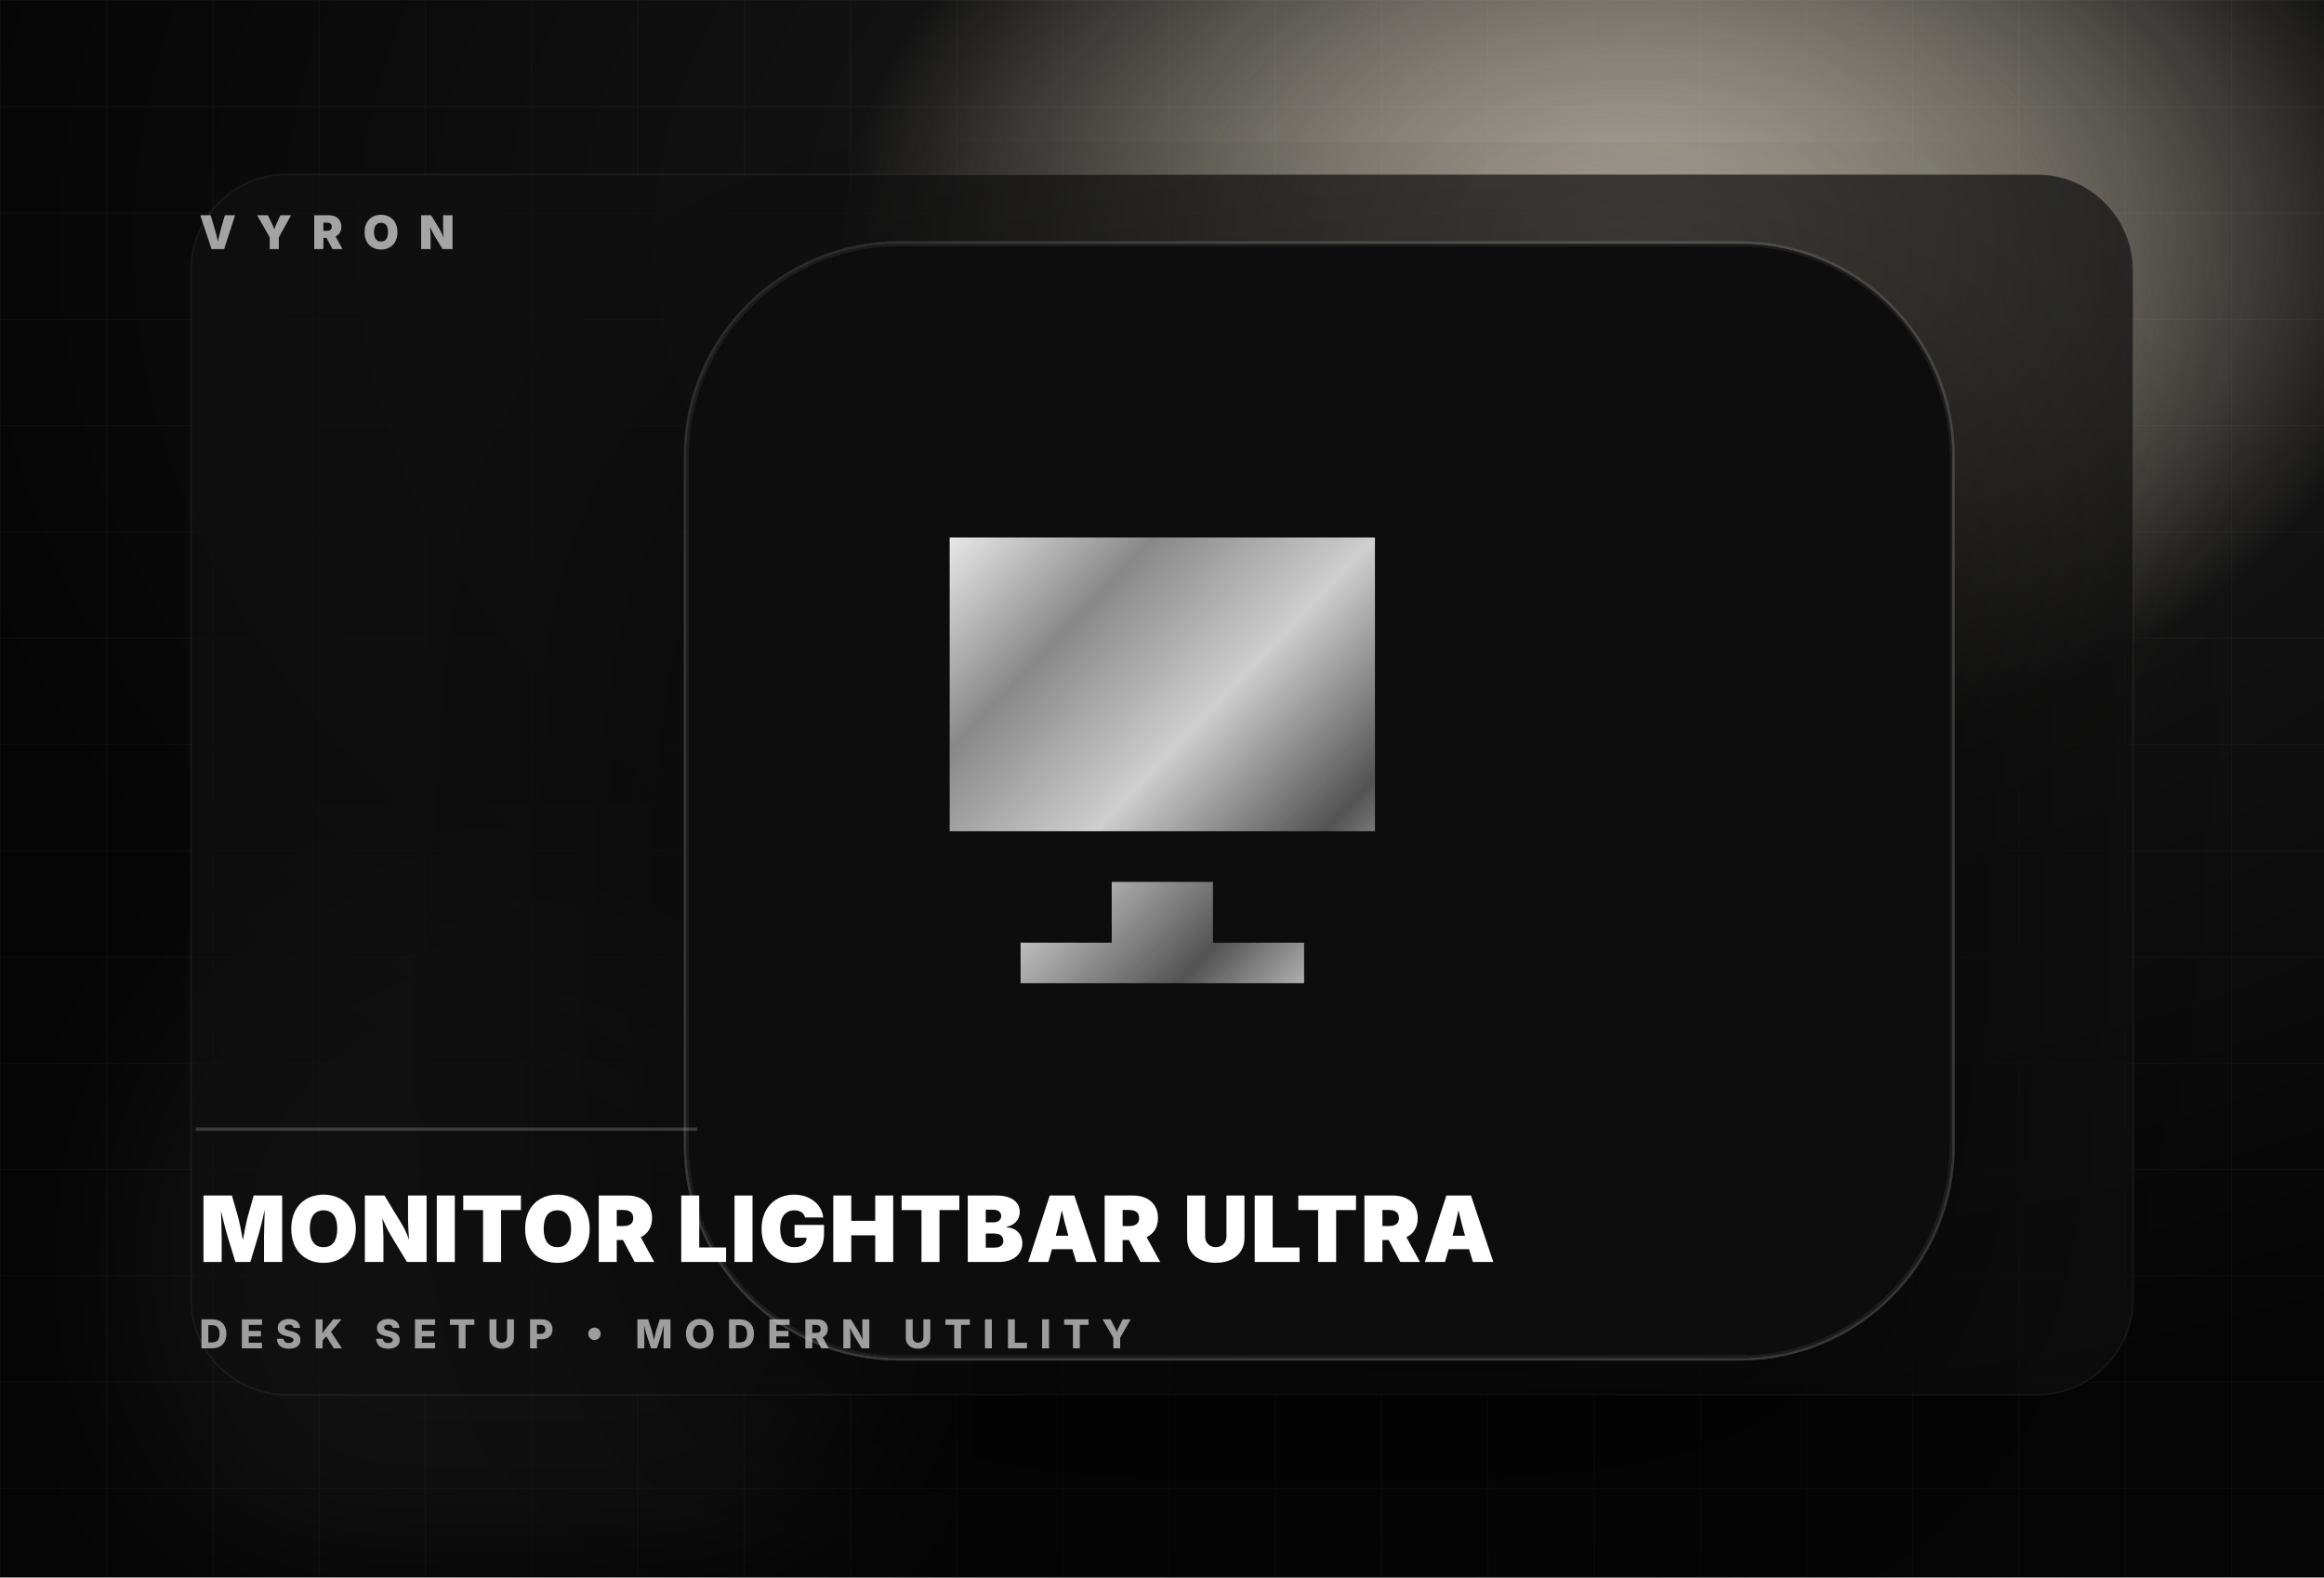
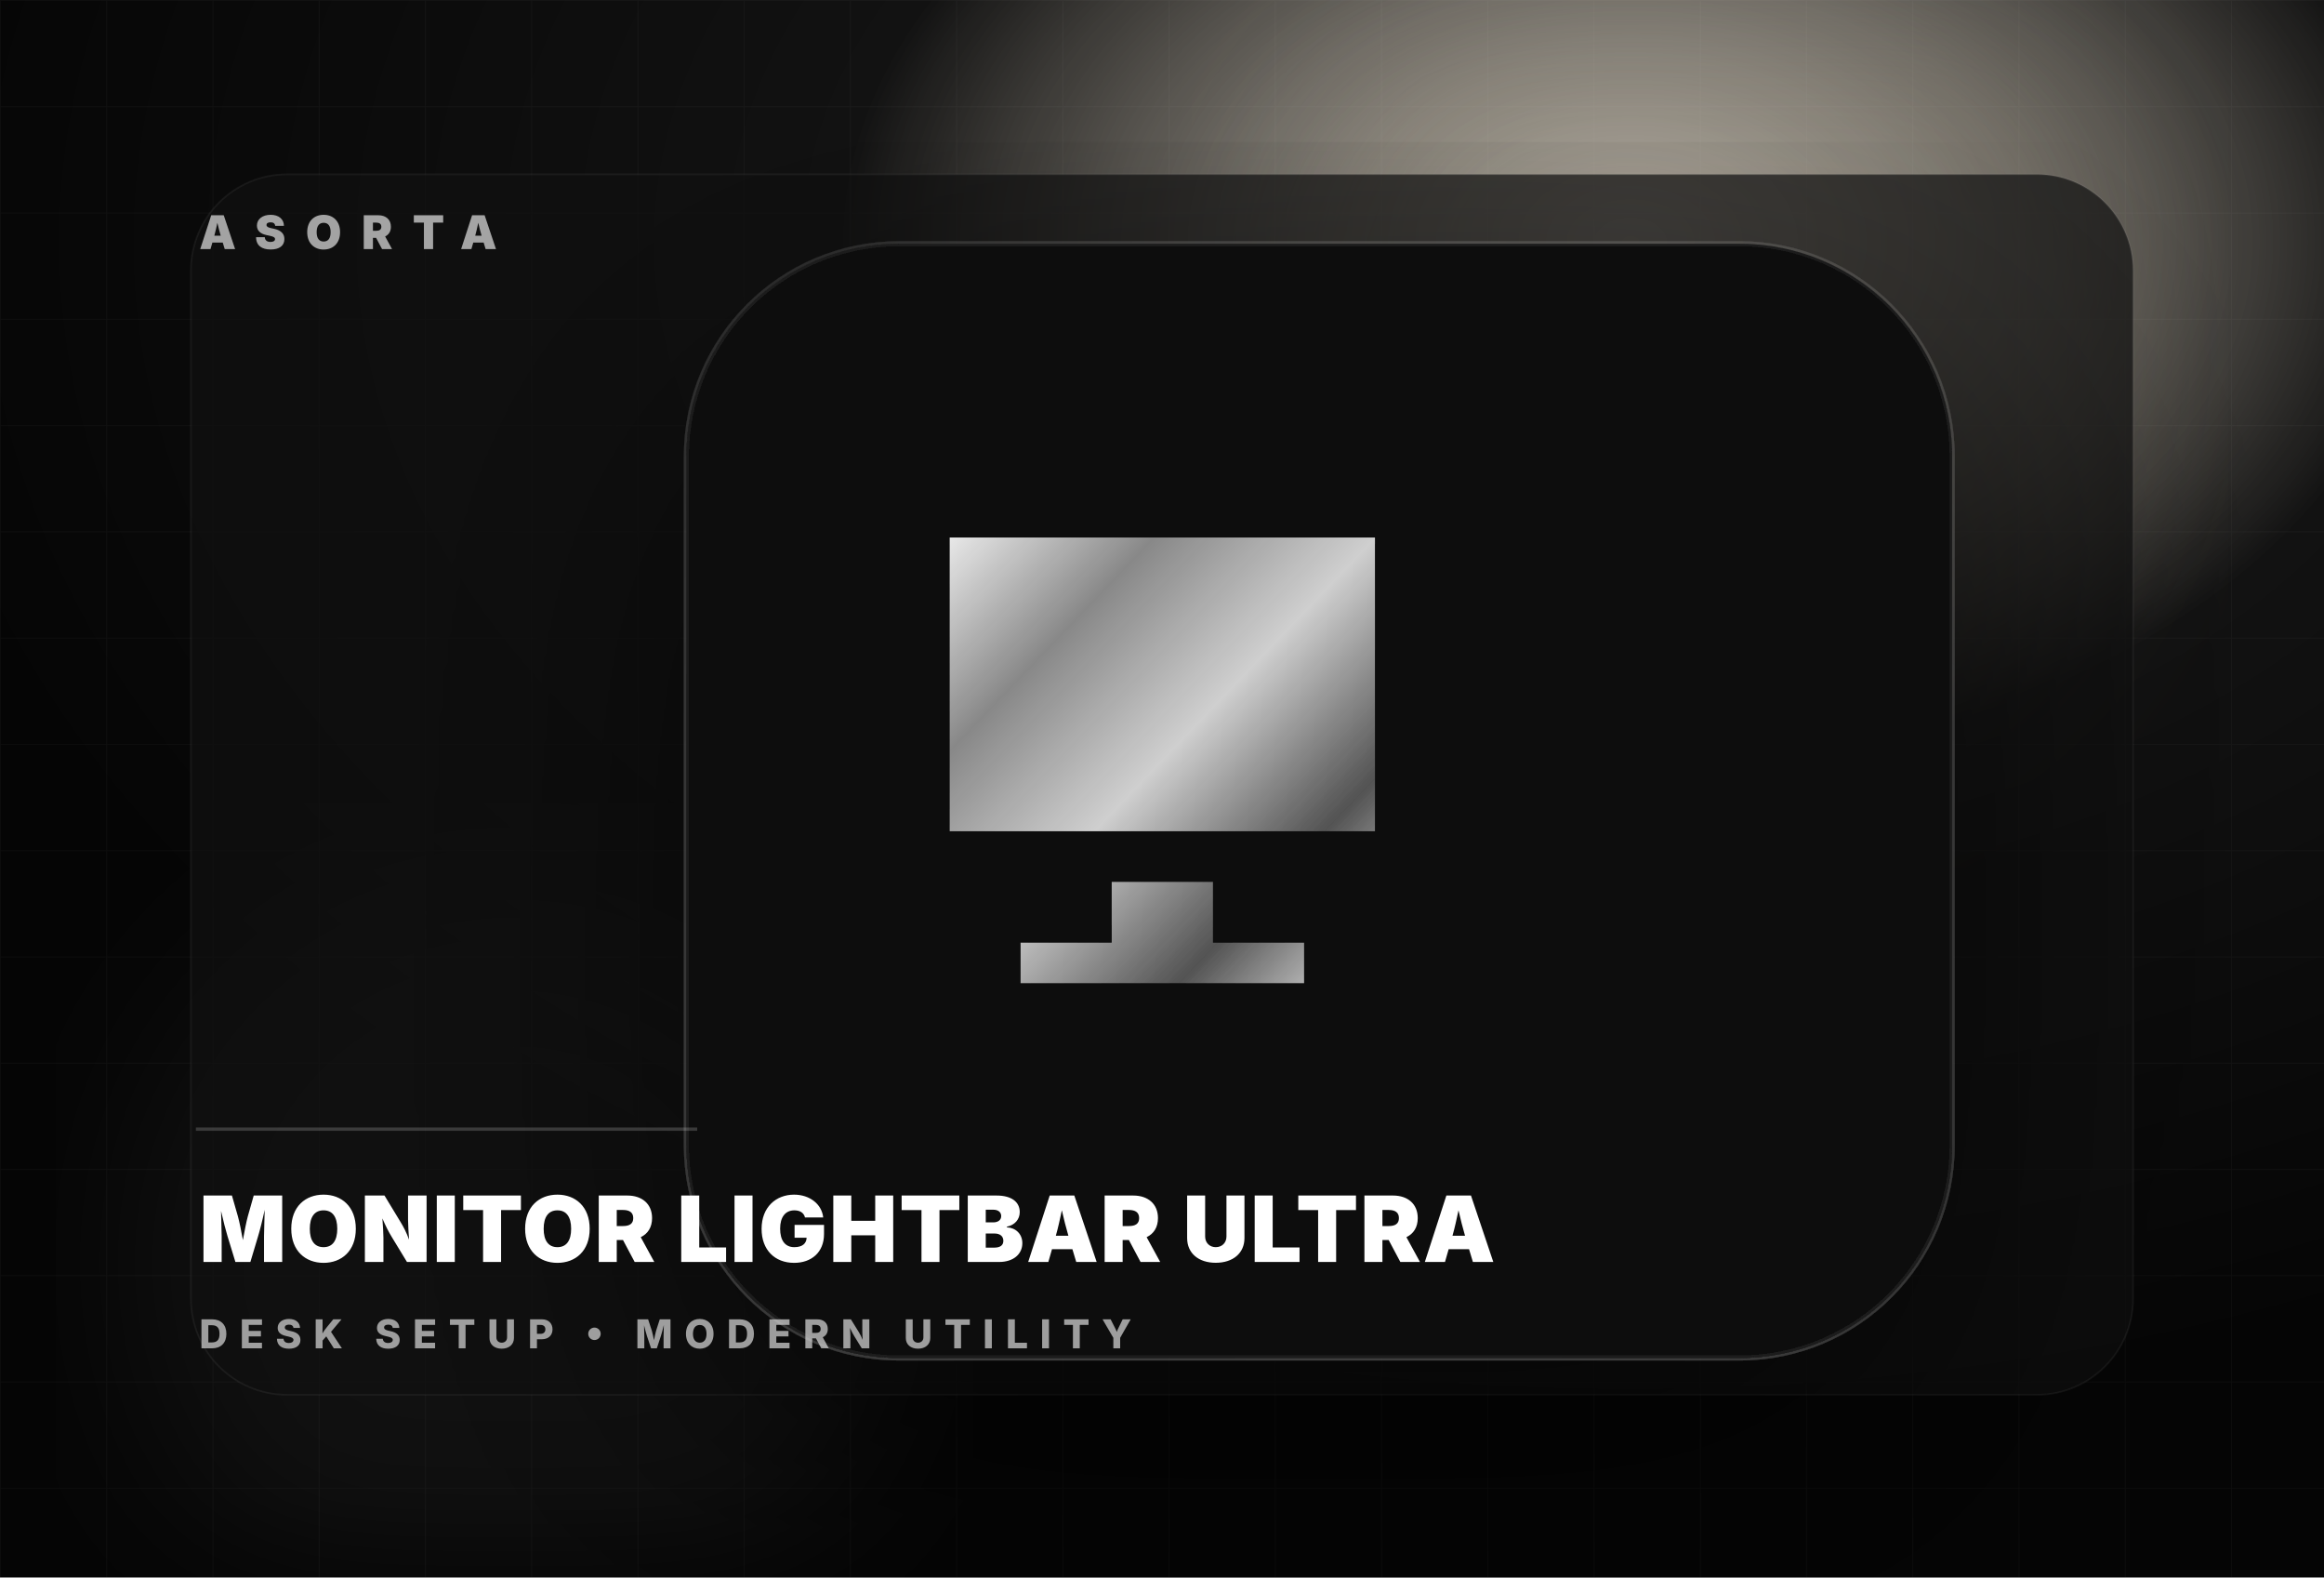
<svg xmlns="http://www.w3.org/2000/svg" width="1400" height="950" viewBox="0 0 1400 950">
  <defs>
    <radialGradient id="g1" cx="70%" cy="15%" r="75%">
      <stop offset="0" stop-color="#857B69" stop-opacity="0.55" />
      <stop offset="0.45" stop-color="#121212" />
      <stop offset="1" stop-color="#050505" />
    </radialGradient>
    <linearGradient id="metal" x1="0" y1="0" x2="1" y2="1">
      <stop offset="0" stop-color="#f2f2f2" />
      <stop offset="0.24" stop-color="#8e8e8e" />
      <stop offset="0.5" stop-color="#d8d8d8" />
      <stop offset="0.77" stop-color="#565656" />
      <stop offset="1" stop-color="#ededed" />
    </linearGradient>
    <filter id="shadow" x="-40%" y="-40%" width="180%" height="180%">
      <feDropShadow dx="0" dy="28" stdDeviation="35" flood-color="#000" flood-opacity="0.55" />
    </filter>
    <filter id="soft">
      <feGaussianBlur stdDeviation="50" />
    </filter>
    <pattern id="grid" width="64" height="64" patternUnits="userSpaceOnUse">
      <path d="M64 0H0V64" fill="none" stroke="#fff" stroke-opacity=".035" stroke-width="1" />
    </pattern>
  </defs>
  <rect width="1400" height="950" fill="url(#g1)" />
  <rect width="1400" height="950" fill="url(#grid)" />
  <circle cx="1030" cy="210" r="260" fill="#857B69" opacity=".16" filter="url(#soft)" />
  <circle cx="310" cy="760" r="230" fill="#D6D6D6" opacity=".055" filter="url(#soft)" />
  <rect x="115" y="105" width="1170" height="735" rx="58" fill="#101010" opacity=".7" stroke="#fff" stroke-opacity=".08" />
  <g transform="translate(505 220) scale(3.05)" filter="url(#shadow)">
    <rect x="-30" y="-24" width="250" height="220" rx="42" fill="#0b0b0b" stroke="#fff" stroke-opacity=".08" />
    <path d="M22 34 H106 V92 H22 Z M54 102 H74 V114 H92 V122 H36 V114 H54 Z" fill="url(#metal)" opacity=".95" />
  </g>
-   <text x="120" y="150" fill="#fff" opacity=".62" font-family="Inter,Arial,sans-serif" font-size="28" font-weight="900" letter-spacing="12">VYRON</text>
+   <text x="120" y="150" fill="#fff" opacity=".62" font-family="Inter,Arial,sans-serif" font-size="28" font-weight="900" letter-spacing="12">ASORTA</text>
  <text x="120" y="760" fill="#fff" font-family="Inter,Arial,sans-serif" font-size="55" font-weight="900" letter-spacing="1">MONITOR LIGHTBAR ULTRA</text>
  <text x="120" y="812" fill="#D6D6D6" opacity=".72" font-family="Inter,Arial,sans-serif" font-size="24" font-weight="800" letter-spacing="7">DESK SETUP • MODERN UTILITY</text>
  <path d="M118 680 H420" stroke="#fff" stroke-opacity=".18" stroke-width="2" />
</svg>
